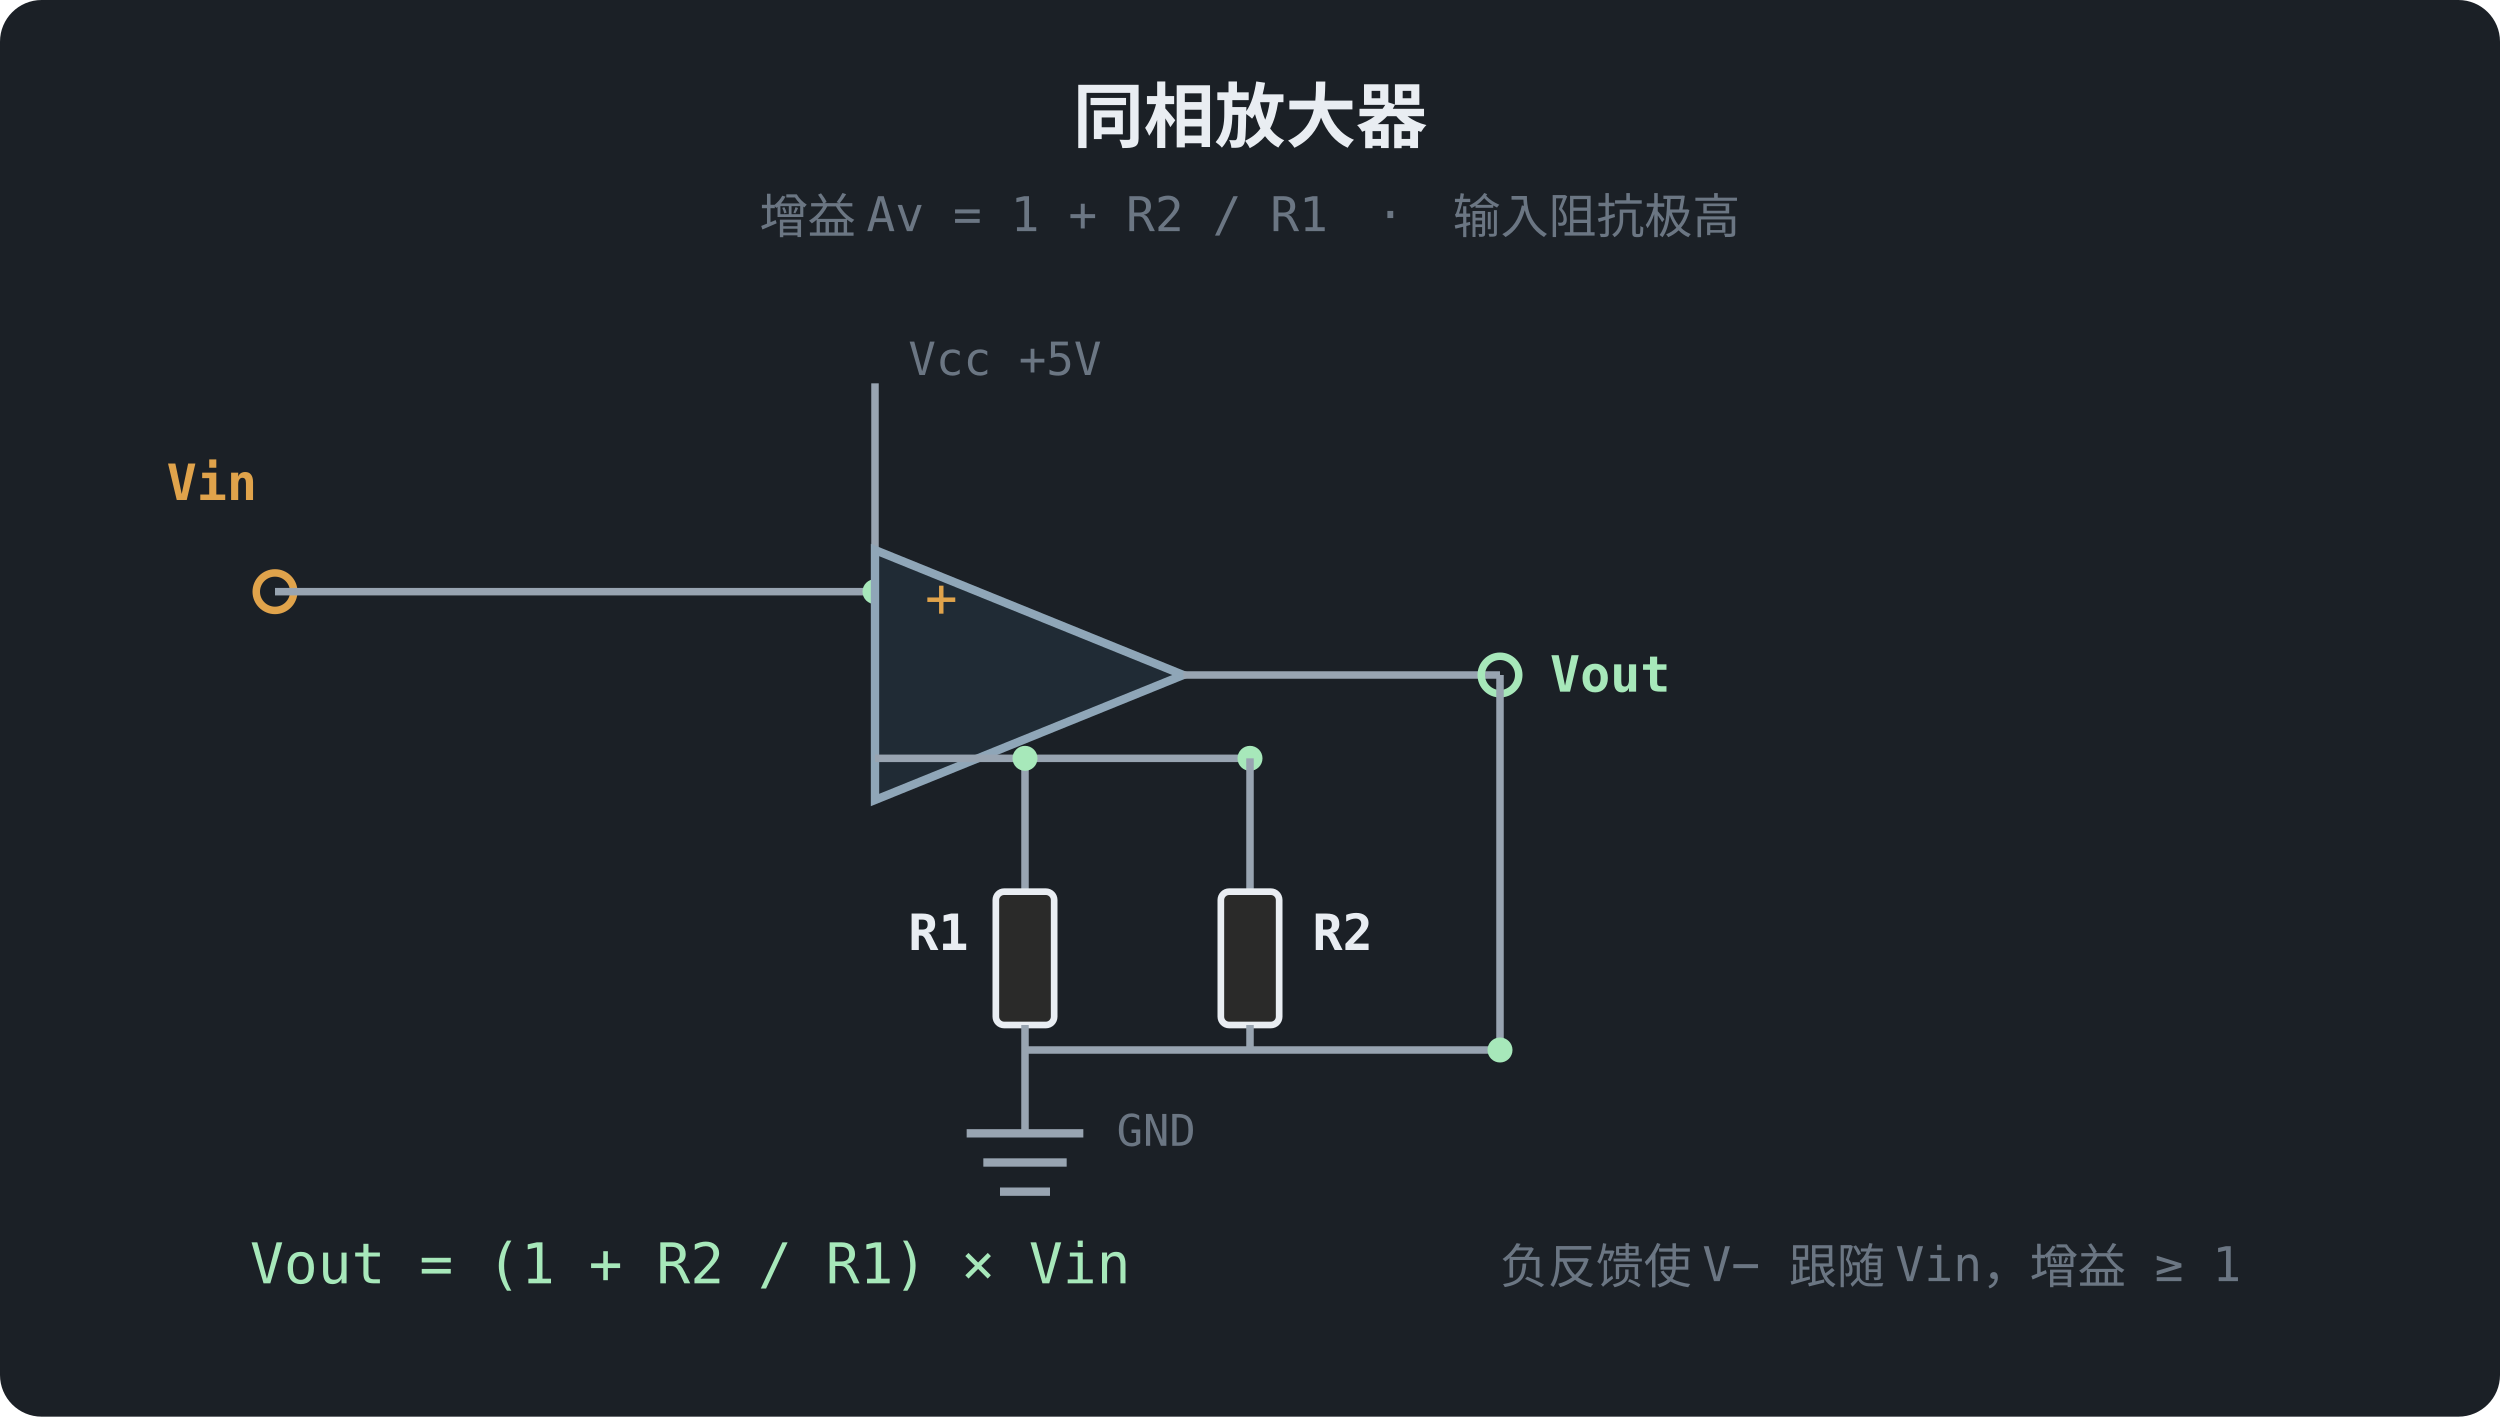
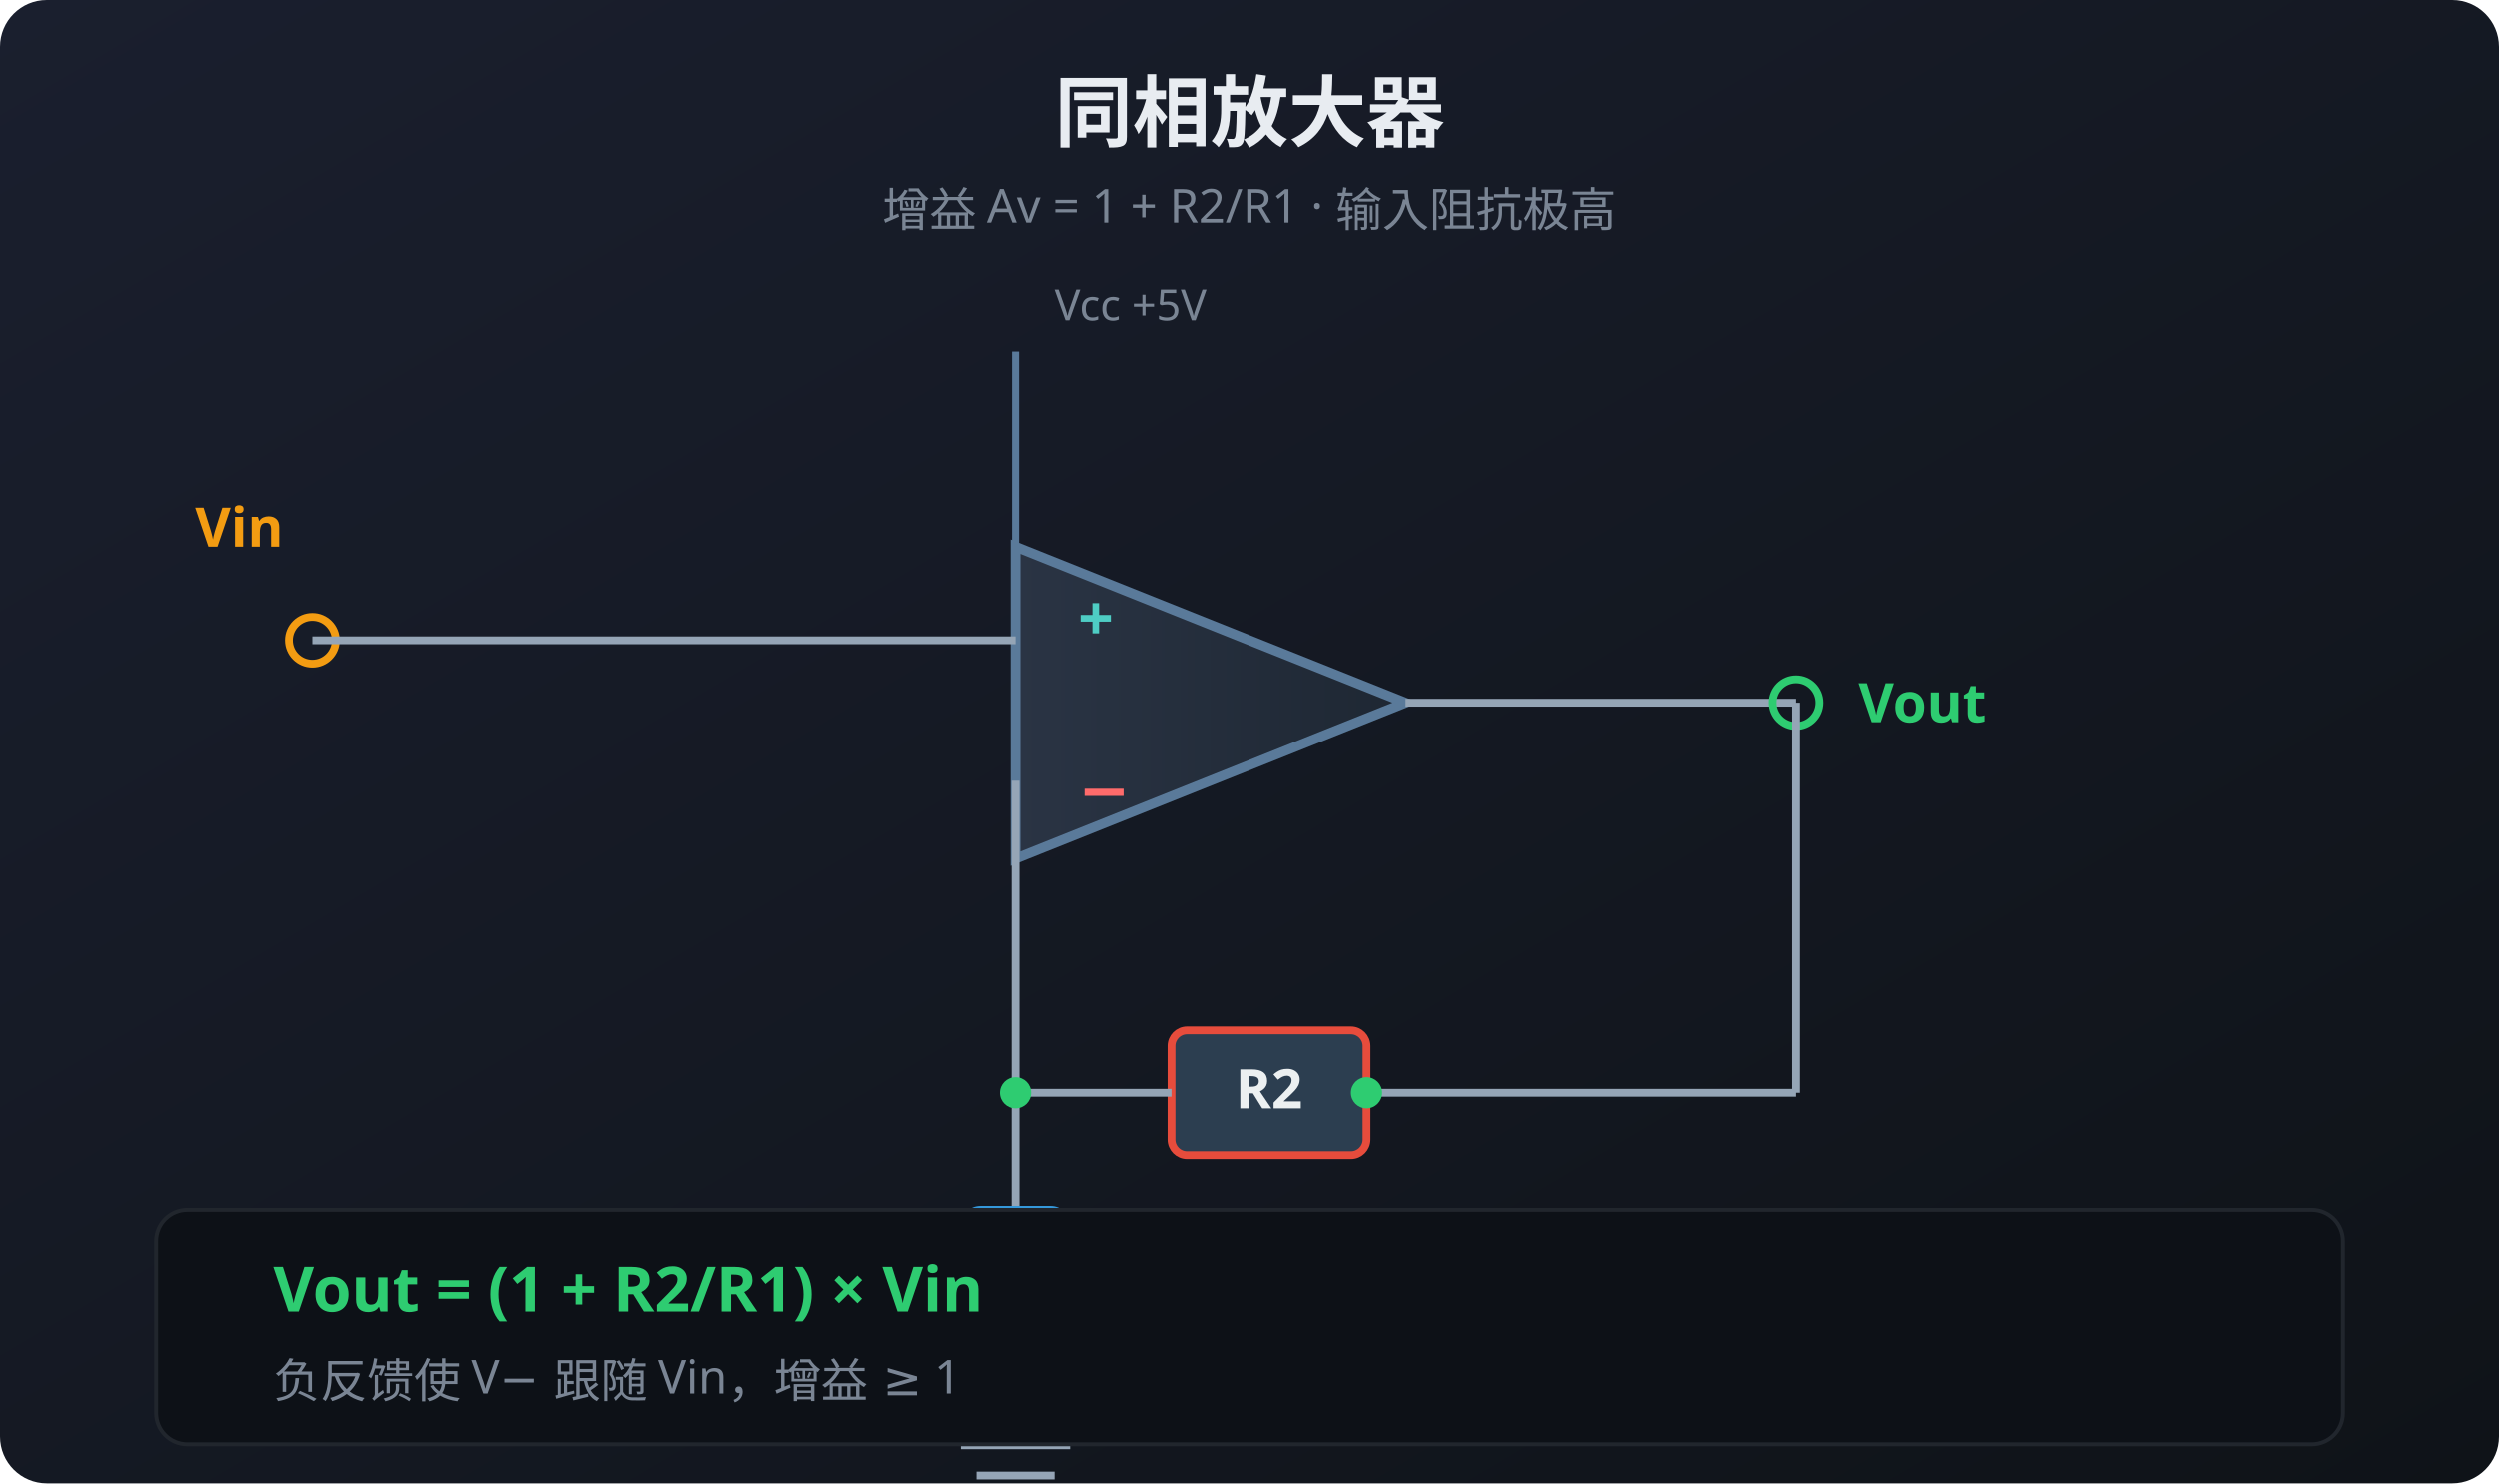
- <svg xmlns="http://www.w3.org/2000/svg" viewBox="0 0 600 340" font-family="ui-monospace,monospace">
-   <rect width="600" height="340" rx="10" fill="#1b2026" />
-   <text x="300" y="34" text-anchor="middle" font-size="17" font-weight="700" fill="#e9edf2" font-family="'Microsoft YaHei','PingFang SC',sans-serif">同相放大器</text>
-   <text x="300" y="56" text-anchor="middle" font-size="11.5" fill="#6b7683">增益 Av = 1 + R2 / R1　·　输入阻抗极高</text>
-   <line x1="210" y1="132" x2="210" y2="92" stroke="#98a4b1" stroke-width="1.8" />
-   <text x="218" y="90" font-size="11" fill="#6b7683">Vcc +5V</text>
-   <circle cx="66" cy="142" r="4.5" fill="none" stroke="#e0a34b" stroke-width="1.8" />
-   <text x="40" y="120" font-size="12" font-weight="700" fill="#e0a34b">Vin</text>
-   <line x1="66" y1="142" x2="210" y2="142" stroke="#98a4b1" stroke-width="1.8" />
-   <circle cx="210" cy="142" r="3" fill="#a7e8ba" />
-   <polygon points="210,132 210,192 284,162" fill="#202b35" stroke="#8fa6b8" stroke-width="2" />
-   <text x="222" y="148" font-size="13" fill="#e0a34b">+</text>
-   <text x="222" y="186" font-size="13" fill="#e0a34b">−</text>
-   <line x1="284" y1="162" x2="360" y2="162" stroke="#98a4b1" stroke-width="1.8" />
-   <circle cx="360" cy="162" r="4.5" fill="none" stroke="#a7e8ba" stroke-width="1.8" />
-   <text x="372" y="166" font-size="12" font-weight="700" fill="#a7e8ba">Vout</text>
-   <line x1="360" y1="162" x2="360" y2="252" stroke="#98a4b1" stroke-width="1.8" />
-   <line x1="360" y1="252" x2="300" y2="252" stroke="#98a4b1" stroke-width="1.8" />
-   <circle cx="360" cy="252" r="3" fill="#a7e8ba" />
-   <line x1="210" y1="182" x2="300" y2="182" stroke="#98a4b1" stroke-width="1.8" />
-   <circle cx="300" cy="182" r="3" fill="#a7e8ba" />
-   <line x1="300" y1="182" x2="300" y2="214" stroke="#98a4b1" stroke-width="1.8" />
-   <rect x="293" y="214" width="14" height="32" rx="2" fill="rgba(224,163,75,0.08)" stroke="#e9edf2" stroke-width="1.6" />
-   <text x="315" y="228" font-size="12" font-weight="600" fill="#e9edf2">R2</text>
-   <line x1="300" y1="246" x2="300" y2="252" stroke="#98a4b1" stroke-width="1.8" />
-   <line x1="300" y1="182" x2="300" y2="214" stroke="#98a4b1" stroke-width="0" opacity="0" />
-   <line x1="246" y1="182" x2="246" y2="214" stroke="#98a4b1" stroke-width="1.8" />
-   <rect x="239" y="214" width="14" height="32" rx="2" fill="rgba(224,163,75,0.08)" stroke="#e9edf2" stroke-width="1.6" />
-   <text x="218" y="228" font-size="12" font-weight="600" fill="#e9edf2">R1</text>
-   <line x1="246" y1="246" x2="246" y2="252" stroke="#98a4b1" stroke-width="1.8" />
-   <line x1="246" y1="252" x2="300" y2="252" stroke="#98a4b1" stroke-width="1.8" />
-   <circle cx="246" cy="182" r="3" fill="#a7e8ba" />
-   <line x1="246" y1="252" x2="246" y2="272" stroke="#98a4b1" stroke-width="1.8" />
-   <line x1="232" y1="272" x2="260" y2="272" stroke="#98a4b1" stroke-width="2" />
-   <line x1="236" y1="279" x2="256" y2="279" stroke="#98a4b1" stroke-width="2" />
-   <line x1="240" y1="286" x2="252" y2="286" stroke="#98a4b1" stroke-width="2" />
-   <text x="268" y="275" font-size="10.5" fill="#6b7683">GND</text>
-   <text x="60" y="308" font-size="13.5" fill="#a7e8ba">Vout = (1 + R2 / R1) × Vin</text>
-   <text x="360" y="308" font-size="11.5" fill="#6b7683">负反馈使 V− 跟随 Vin，增益 ≥ 1</text>
+ <svg xmlns="http://www.w3.org/2000/svg" viewBox="0 0 640 380" font-family="'Segoe UI',system-ui,sans-serif">
+   <defs>
+     <linearGradient id="bg2" x1="0%" y1="0%" x2="100%" y2="100%">
+       <stop offset="0%" style="stop-color:#1a1f2e" />
+       <stop offset="100%" style="stop-color:#0f1318" />
+     </linearGradient>
+     <linearGradient id="opamp2" x1="0%" y1="0%" x2="100%" y2="0%">
+       <stop offset="0%" style="stop-color:#2a3444" />
+       <stop offset="100%" style="stop-color:#1e2733" />
+     </linearGradient>
+   </defs>
+   <rect width="640" height="380" rx="12" fill="url(#bg2)" />
+   <text x="320" y="36" text-anchor="middle" font-size="20" font-weight="700" fill="#e8ecf1">同相放大器</text>
+   <text x="320" y="58" text-anchor="middle" font-size="12" fill="#7a8594">增益 Av = 1 + R2/R1 · 输入阻抗极高</text>
+   <polygon points="260,140 260,220 360,180" fill="url(#opamp2)" stroke="#5a7a9a" stroke-width="2.5" />
+   <text x="276" y="164" font-size="16" font-weight="700" fill="#4ecdc4">+</text>
+   <text x="276" y="208" font-size="16" font-weight="700" fill="#ff6b6b">−</text>
+   <line x1="260" y1="140" x2="260" y2="90" stroke="#5a7a9a" stroke-width="1.8" />
+   <text x="270" y="82" font-size="11" fill="#7a8594">Vcc +5V</text>
+   <circle cx="80" cy="164" r="6" fill="none" stroke="#f39c12" stroke-width="2" />
+   <text x="50" y="140" font-size="14" font-weight="700" fill="#f39c12">Vin</text>
+   <line x1="80" y1="164" x2="260" y2="164" stroke="#95a5b6" stroke-width="2" />
+   <line x1="360" y1="180" x2="460" y2="180" stroke="#95a5b6" stroke-width="2" />
+   <circle cx="460" cy="180" r="6" fill="none" stroke="#2ecc71" stroke-width="2" />
+   <text x="476" y="185" font-size="14" font-weight="700" fill="#2ecc71">Vout</text>
+   <line x1="460" y1="180" x2="460" y2="280" stroke="#95a5b6" stroke-width="2" />
+   <line x1="460" y1="280" x2="350" y2="280" stroke="#95a5b6" stroke-width="2" />
+   <rect x="300" y="264" width="50" height="32" rx="4" fill="#2c3e50" stroke="#e74c3c" stroke-width="2" />
+   <text x="325" y="284" text-anchor="middle" font-size="14" font-weight="600" fill="#ecf0f1">R2</text>
+   <line x1="300" y1="280" x2="260" y2="280" stroke="#95a5b6" stroke-width="2" />
+   <line x1="260" y1="200" x2="260" y2="280" stroke="#95a5b6" stroke-width="2" />
+   <line x1="260" y1="280" x2="260" y2="310" stroke="#95a5b6" stroke-width="2" />
+   <rect x="247" y="310" width="26" height="40" rx="4" fill="#2c3e50" stroke="#3498db" stroke-width="2" />
+   <text x="260" y="334" text-anchor="middle" font-size="14" font-weight="600" fill="#ecf0f1">R1</text>
+   <line x1="260" y1="350" x2="260" y2="370" stroke="#95a5b6" stroke-width="2" />
+   <line x1="246" y1="370" x2="274" y2="370" stroke="#95a5b6" stroke-width="2.5" />
+   <line x1="250" y1="378" x2="270" y2="378" stroke="#95a5b6" stroke-width="2" />
+   <line x1="254" y1="386" x2="266" y2="386" stroke="#95a5b6" stroke-width="1.5" />
+   <circle cx="260" cy="280" r="4" fill="#2ecc71" />
+   <circle cx="350" cy="280" r="4" fill="#2ecc71" />
+   <rect x="40" y="310" width="560" height="60" rx="8" fill="#0d1117" stroke="#21262d" />
+   <text x="70" y="336" font-size="16" font-weight="600" fill="#2ecc71">Vout = (1 + R2/R1) × Vin</text>
+   <text x="70" y="358" font-size="12" fill="#7a8594">负反馈使 V− 跟随 Vin，增益 ≥ 1</text>
</svg>
